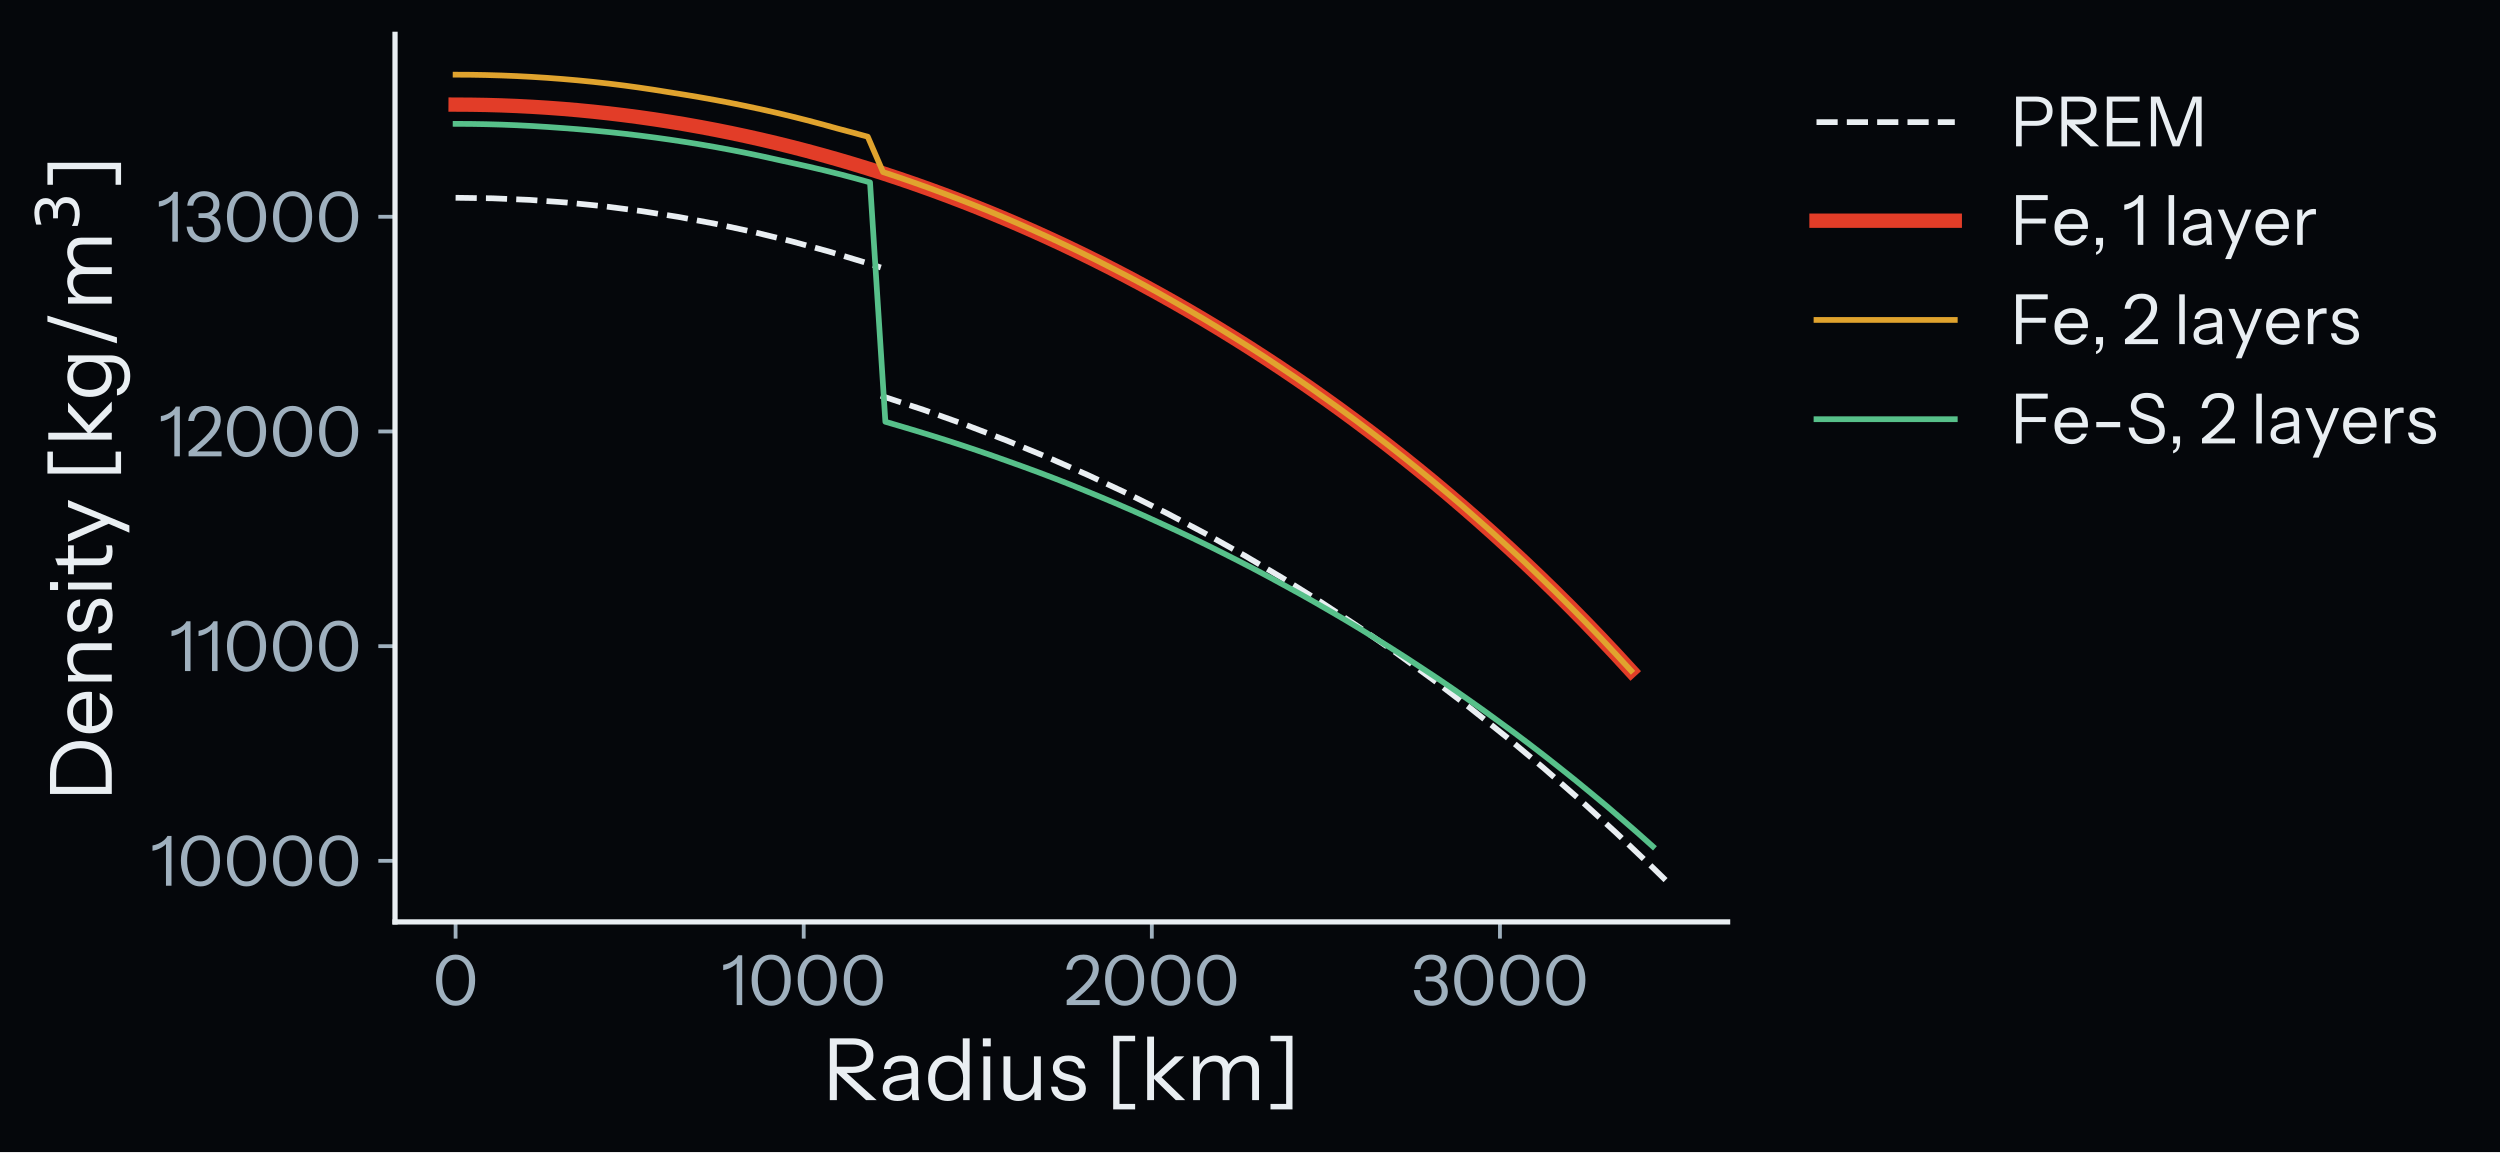
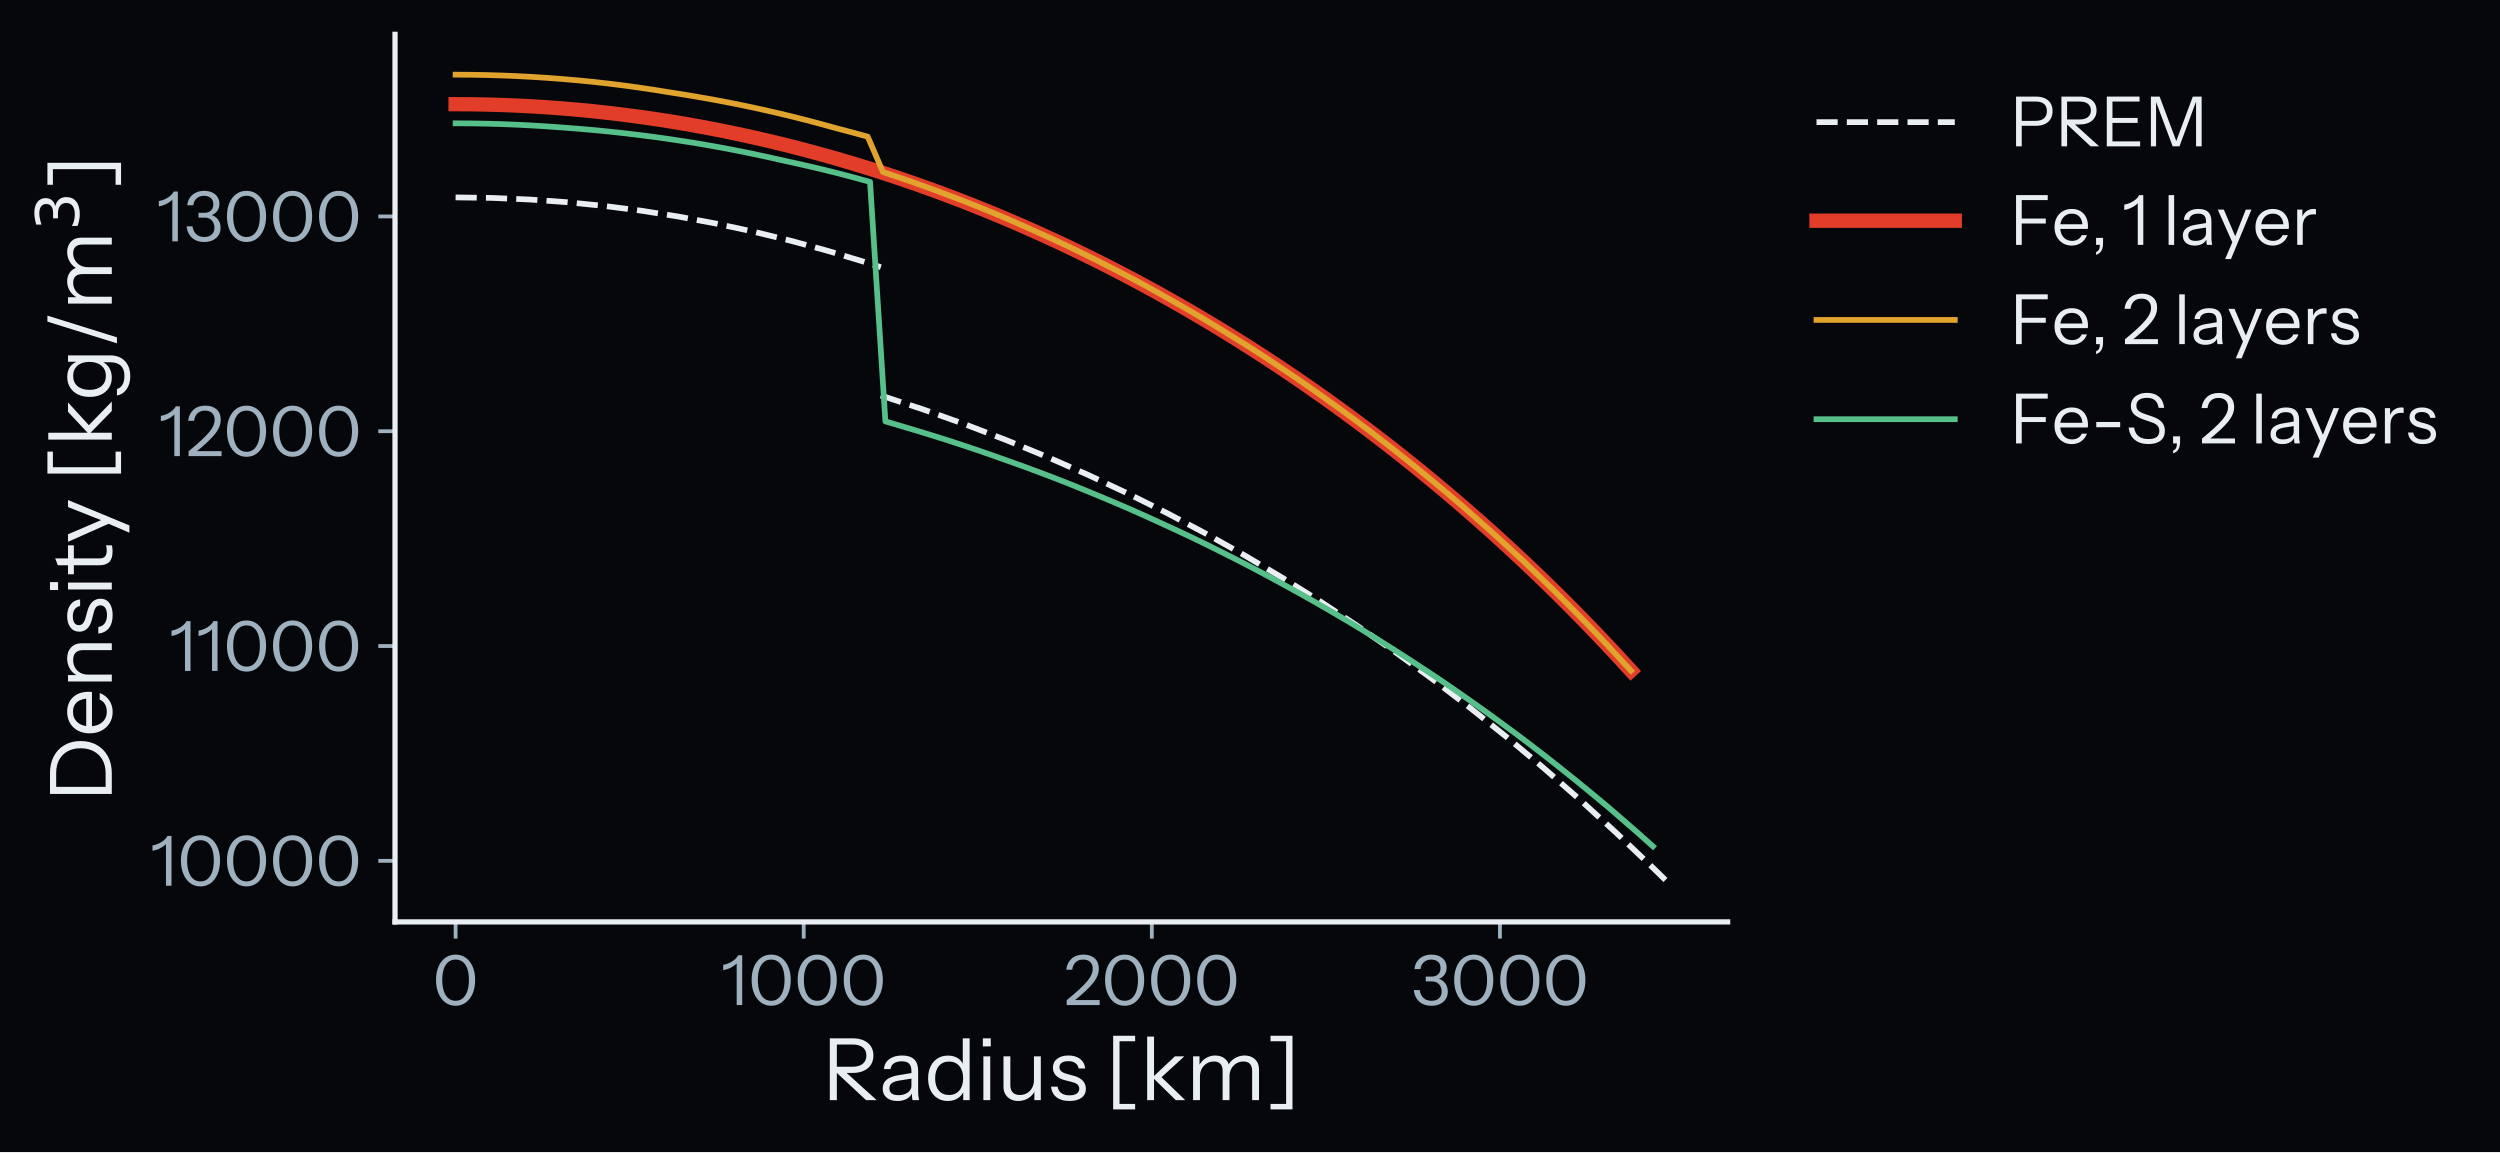
<svg xmlns="http://www.w3.org/2000/svg" xmlns:xlink="http://www.w3.org/1999/xlink" width="524.229pt" height="241.579pt" viewBox="0 0 524.229 241.579" version="1.1">
  <defs>
    <style type="text/css">*{stroke-linejoin: round; stroke-linecap: butt}</style>
  </defs>
  <g id="figure_1">
    <g id="patch_1">
      <path d="M 0 241.579  L 524.229 241.579  L 524.229 0  L 0 0  z " style="fill: #05070b" />
    </g>
    <g id="axes_1">
      <g id="patch_2">
        <path d="M 82.833 193.316  L 362.265 193.316  L 362.265 7.2  L 82.833 7.2  z " style="fill: #05070b" />
      </g>
      <g id="matplotlib.axis_1">
        <g id="xtick_1">
          <g id="line2d_1">
            <defs>
              <path id="m2e974000b8" d="M 0 0  L 0 3.5  " style="stroke: #9fb0be; stroke-width: 0.8" />
            </defs>
            <g>
              <use xlink:href="#m2e974000b8" x="95.534" y="193.316" style="fill: #9fb0be; stroke: #9fb0be; stroke-width: 0.8" />
            </g>
          </g>
          <g id="text_1">
            <g style="fill: #9fb0be" transform="translate(90.70638 210.7564) scale(0.145 -0.145)">
              <defs>
                <path id="InstrumentSans-Regular-30" d="M 2131 -64  Q 1587 -64 1180 240  Q 774 544 547 1085  Q 320 1626 320 2323  Q 320 3021 544 3549  Q 768 4077 1177 4374  Q 1587 4672 2131 4672  Q 2675 4672 3081 4374  Q 3488 4077 3715 3549  Q 3942 3021 3942 2323  Q 3942 1619 3715 1081  Q 3488 544 3081 240  Q 2675 -64 2131 -64  z M 2131 397  Q 2522 397 2797 630  Q 3072 864 3219 1296  Q 3366 1728 3366 2330  Q 3366 2925 3222 3347  Q 3078 3770 2803 3990  Q 2528 4211 2131 4211  Q 1734 4211 1459 3987  Q 1184 3763 1040 3344  Q 896 2925 896 2330  Q 896 1728 1043 1293  Q 1190 858 1465 627  Q 1741 397 2131 397  z " transform="scale(0.015625)" />
              </defs>
              <use xlink:href="#InstrumentSans-Regular-30" />
            </g>
          </g>
        </g>
        <g id="xtick_2">
          <g id="line2d_2">
            <g>
              <use xlink:href="#m2e974000b8" x="168.531" y="193.316" style="fill: #9fb0be; stroke: #9fb0be; stroke-width: 0.8" />
            </g>
          </g>
          <g id="text_2">
            <g style="fill: #9fb0be" transform="translate(151.2129 210.7564) scale(0.145 -0.145)">
              <defs>
                <path id="InstrumentSans-Regular-31" d="M 1440 0  L 1440 4083  L 1574 4051  Q 1498 3878 1280 3705  Q 1062 3533 777 3405  Q 493 3277 192 3232  L 192 3725  Q 493 3776 768 3904  Q 1043 4032 1257 4214  Q 1472 4397 1574 4608  L 1952 4608  L 1952 0  L 1440 0  z " transform="scale(0.015625)" />
              </defs>
              <use xlink:href="#InstrumentSans-Regular-31" />
              <use xlink:href="#InstrumentSans-Regular-30" transform="translate(39.09999 0)" />
              <use xlink:href="#InstrumentSans-Regular-30" transform="translate(105.7 0)" />
              <use xlink:href="#InstrumentSans-Regular-30" transform="translate(172.3 0)" />
            </g>
          </g>
        </g>
        <g id="xtick_3">
          <g id="line2d_3">
            <g>
              <use xlink:href="#m2e974000b8" x="241.528" y="193.316" style="fill: #9fb0be; stroke: #9fb0be; stroke-width: 0.8" />
            </g>
          </g>
          <g id="text_3">
            <g style="fill: #9fb0be" transform="translate(223.0928 210.7564) scale(0.145 -0.145)">
              <defs>
                <path id="InstrumentSans-Regular-32" d="M 256 0  L 256 448  Q 947 1018 1411 1446  Q 1875 1875 2153 2208  Q 2432 2541 2550 2819  Q 2669 3098 2669 3366  Q 2669 3763 2432 3987  Q 2195 4211 1779 4211  Q 1350 4211 1088 3968  Q 826 3725 768 3270  L 218 3270  Q 282 3898 701 4285  Q 1120 4672 1818 4672  Q 2464 4672 2848 4326  Q 3232 3981 3232 3379  Q 3232 3053 3107 2726  Q 2982 2400 2697 2041  Q 2413 1683 1949 1251  Q 1485 819 800 275  L 678 461  L 3309 461  L 3309 0  L 256 0  z " transform="scale(0.015625)" />
              </defs>
              <use xlink:href="#InstrumentSans-Regular-32" />
              <use xlink:href="#InstrumentSans-Regular-30" transform="translate(54.49999 0)" />
              <use xlink:href="#InstrumentSans-Regular-30" transform="translate(121.1 0)" />
              <use xlink:href="#InstrumentSans-Regular-30" transform="translate(187.7 0)" />
            </g>
          </g>
        </g>
        <g id="xtick_4">
          <g id="line2d_4">
            <g>
              <use xlink:href="#m2e974000b8" x="314.525" y="193.316" style="fill: #9fb0be; stroke: #9fb0be; stroke-width: 0.8" />
            </g>
          </g>
          <g id="text_4">
            <g style="fill: #9fb0be" transform="translate(295.879 210.7564) scale(0.145 -0.145)">
              <defs>
                <path id="InstrumentSans-Regular-33" d="M 1894 -64  Q 1434 -64 1085 105  Q 736 275 521 601  Q 307 928 256 1389  L 806 1389  Q 877 909 1158 653  Q 1440 397 1901 397  Q 2336 397 2585 627  Q 2835 858 2835 1254  Q 2835 1670 2592 1929  Q 2349 2189 1939 2189  L 1363 2189  L 1363 2637  L 1920 2637  Q 2291 2637 2512 2851  Q 2733 3066 2733 3424  Q 2733 3802 2499 4006  Q 2266 4211 1869 4211  Q 1478 4211 1203 3984  Q 928 3757 877 3334  L 320 3334  Q 358 3744 563 4041  Q 768 4339 1110 4505  Q 1453 4672 1882 4672  Q 2298 4672 2618 4525  Q 2938 4378 3117 4106  Q 3296 3834 3296 3469  Q 3296 3142 3149 2892  Q 3002 2643 2749 2502  Q 2496 2362 2170 2362  L 2131 2496  Q 2522 2496 2806 2333  Q 3091 2170 3248 1888  Q 3405 1606 3405 1235  Q 3405 851 3213 556  Q 3021 262 2681 99  Q 2342 -64 1894 -64  z " transform="scale(0.015625)" />
              </defs>
              <use xlink:href="#InstrumentSans-Regular-33" />
              <use xlink:href="#InstrumentSans-Regular-30" transform="translate(57.39999 0)" />
              <use xlink:href="#InstrumentSans-Regular-30" transform="translate(124 0)" />
              <use xlink:href="#InstrumentSans-Regular-30" transform="translate(190.6 0)" />
            </g>
          </g>
        </g>
        <g id="text_5">
          <g style="fill: #e9eef2" transform="translate(172.457 230.6889) scale(0.18 -0.18)">
            <defs>
              <path id="InstrumentSans-Regular-52" d="M 550 0  L 550 4608  L 2253 4608  Q 2746 4608 3091 4448  Q 3437 4288 3619 4003  Q 3802 3718 3802 3328  Q 3802 2938 3619 2646  Q 3437 2355 3091 2192  Q 2746 2029 2253 2029  L 934 2029  L 934 2490  L 2234 2490  Q 2746 2490 3011 2714  Q 3277 2938 3277 3328  Q 3277 3712 3014 3929  Q 2752 4147 2234 4147  L 1075 4147  L 1075 0  L 550 0  z M 3251 0  L 800 2285  L 1517 2285  L 4045 0  L 3251 0  z " transform="scale(0.015625)" />
              <path id="InstrumentSans-Regular-61" d="M 2515 0  Q 2490 109 2480 249  Q 2470 390 2470 608  L 2438 608  L 2438 2170  Q 2438 2541 2268 2717  Q 2099 2893 1722 2893  Q 1350 2893 1129 2742  Q 909 2592 883 2317  L 390 2317  Q 422 2790 787 3059  Q 1152 3328 1741 3328  Q 2349 3328 2643 3040  Q 2938 2752 2938 2176  L 2938 608  Q 2938 467 2957 316  Q 2976 166 3008 0  L 2515 0  z M 1395 -64  Q 890 -64 592 182  Q 294 429 294 858  Q 294 1286 588 1523  Q 883 1760 1446 1856  L 2586 2048  L 2586 1626  L 1523 1459  Q 1165 1402 979 1267  Q 794 1133 794 877  Q 794 627 963 499  Q 1133 371 1466 371  Q 1894 371 2166 566  Q 2438 762 2438 1075  L 2522 621  Q 2419 294 2121 115  Q 1824 -64 1395 -64  z " transform="scale(0.015625)" />
              <path id="InstrumentSans-Regular-64" d="M 2886 0  L 2886 762  L 2950 742  Q 2829 371 2505 153  Q 2182 -64 1734 -64  Q 1293 -64 963 147  Q 634 358 451 736  Q 269 1114 269 1619  Q 269 2131 454 2515  Q 640 2899 973 3110  Q 1306 3322 1754 3322  Q 2214 3322 2528 3098  Q 2842 2874 2957 2464  L 2854 2451  L 2854 4608  L 3366 4608  L 3366 0  L 2886 0  z M 1830 384  Q 2323 384 2601 720  Q 2880 1056 2880 1638  Q 2880 2208 2598 2541  Q 2317 2874 1830 2874  Q 1344 2874 1069 2541  Q 794 2208 794 1619  Q 794 1043 1069 713  Q 1344 384 1830 384  z " transform="scale(0.015625)" />
              <path id="InstrumentSans-Regular-69" d="M 512 0  L 512 3264  L 1024 3264  L 1024 0  L 512 0  z M 472 4006  L 472 4608  L 1061 4608  L 1061 4006  L 472 4006  z " transform="scale(0.015625)" />
              <path id="InstrumentSans-Regular-75" d="M 1574 -64  Q 1254 -64 1004 67  Q 755 198 614 438  Q 474 678 474 992  L 474 3264  L 986 3264  L 986 1126  Q 986 755 1168 569  Q 1350 384 1690 384  Q 1997 384 2233 525  Q 2470 666 2608 918  Q 2746 1171 2746 1498  L 2829 723  Q 2669 358 2329 147  Q 1990 -64 1574 -64  z M 2778 0  L 2778 768  L 2746 768  L 2746 3264  L 3258 3264  L 3258 0  L 2778 0  z " transform="scale(0.015625)" />
              <path id="InstrumentSans-Regular-73" d="M 1619 -64  Q 1018 -64 659 214  Q 301 493 250 1005  L 742 1005  Q 787 691 1017 524  Q 1248 358 1632 358  Q 1971 358 2163 486  Q 2355 614 2355 851  Q 2355 1018 2246 1142  Q 2138 1267 1811 1350  L 1286 1485  Q 838 1600 614 1840  Q 390 2080 390 2413  Q 390 2835 704 3081  Q 1018 3328 1555 3328  Q 2086 3328 2419 3072  Q 2752 2816 2797 2362  L 2304 2362  Q 2259 2624 2060 2765  Q 1862 2906 1536 2906  Q 1222 2906 1049 2787  Q 877 2669 877 2451  Q 877 2285 1001 2163  Q 1126 2042 1421 1958  L 1933 1818  Q 2387 1696 2617 1446  Q 2848 1197 2848 845  Q 2848 416 2521 176  Q 2195 -64 1619 -64  z " transform="scale(0.015625)" />
              <path id="InstrumentSans-Regular-20" transform="scale(0.015625)" />
              <path id="InstrumentSans-Regular-5b" d="M 576 -691  L 576 4800  L 2214 4800  L 2214 4390  L 1050 4390  L 1050 -282  L 2214 -282  L 2214 -691  L 576 -691  z " transform="scale(0.015625)" />
              <path id="InstrumentSans-Regular-6b" d="M 512 0  L 512 4736  L 1024 4736  L 1024 0  L 512 0  z M 2643 0  L 909 1696  L 2579 3264  L 3283 3264  L 1408 1549  L 1440 1850  L 3347 0  L 2643 0  z " transform="scale(0.015625)" />
              <path id="InstrumentSans-Regular-6d" d="M 512 0  L 512 3264  L 992 3264  L 992 2496  L 1024 2496  L 1024 0  L 512 0  z M 2714 0  L 2714 2163  Q 2714 2534 2547 2707  Q 2381 2880 2067 2880  Q 1773 2880 1536 2739  Q 1299 2598 1161 2348  Q 1024 2099 1024 1766  L 941 2541  Q 1107 2906 1440 3117  Q 1773 3328 2163 3328  Q 2637 3328 2931 3049  Q 3226 2771 3226 2298  L 3226 0  L 2714 0  z M 4915 0  L 4915 2163  Q 4915 2534 4748 2707  Q 4582 2880 4269 2880  Q 3974 2880 3737 2739  Q 3501 2598 3363 2348  Q 3226 2099 3226 1766  L 3098 2541  Q 3264 2906 3609 3117  Q 3955 3328 4352 3328  Q 4826 3328 5126 3049  Q 5427 2771 5427 2298  L 5427 0  L 4915 0  z " transform="scale(0.015625)" />
              <path id="InstrumentSans-Regular-5d" d="M 2022 4800  L 2022 -691  L 384 -691  L 384 -282  L 1549 -282  L 1549 4390  L 384 4390  L 384 4800  L 2022 4800  z " transform="scale(0.015625)" />
            </defs>
            <use xlink:href="#InstrumentSans-Regular-52" />
            <use xlink:href="#InstrumentSans-Regular-61" transform="translate(65.59999 0)" />
            <use xlink:href="#InstrumentSans-Regular-64" transform="translate(118.9 0)" />
            <use xlink:href="#InstrumentSans-Regular-69" transform="translate(179.5 0)" />
            <use xlink:href="#InstrumentSans-Regular-75" transform="translate(203.5 0)" />
            <use xlink:href="#InstrumentSans-Regular-73" transform="translate(262.3999 0)" />
            <use xlink:href="#InstrumentSans-Regular-20" transform="translate(309.6999 0)" />
            <use xlink:href="#InstrumentSans-Regular-5b" transform="translate(329.6999 0)" />
            <use xlink:href="#InstrumentSans-Regular-6b" transform="translate(370.2999 0)" />
            <use xlink:href="#InstrumentSans-Regular-6d" transform="translate(423.7999 0)" />
            <use xlink:href="#InstrumentSans-Regular-5d" transform="translate(515.9999 0)" />
          </g>
        </g>
      </g>
      <g id="matplotlib.axis_2">
        <g id="ytick_1">
          <g id="line2d_5">
            <defs>
              <path id="m2f46859ac6" d="M 0 0  L -3.5 0  " style="stroke: #9fb0be; stroke-width: 0.8" />
            </defs>
            <g>
-               <use xlink:href="#m2f46859ac6" x="82.833" y="180.51" style="fill: #9fb0be; stroke: #9fb0be; stroke-width: 0.8" />
+               <use xlink:href="#m2f46859ac6" x="82.833" y="180.507" style="fill: #9fb0be; stroke: #9fb0be; stroke-width: 0.8" />
            </g>
          </g>
          <g id="text_6">
-             <g style="fill: #9fb0be" transform="translate(31.54 185.7295) scale(0.145 -0.145)">
+             <g style="fill: #9fb0be" transform="translate(31.54 185.7272) scale(0.145 -0.145)">
              <use xlink:href="#InstrumentSans-Regular-31" />
              <use xlink:href="#InstrumentSans-Regular-30" transform="translate(39.09999 0)" />
              <use xlink:href="#InstrumentSans-Regular-30" transform="translate(105.7 0)" />
              <use xlink:href="#InstrumentSans-Regular-30" transform="translate(172.3 0)" />
              <use xlink:href="#InstrumentSans-Regular-30" transform="translate(238.9 0)" />
            </g>
          </g>
        </g>
        <g id="ytick_2">
          <g id="line2d_6">
            <g>
-               <use xlink:href="#m2f46859ac6" x="82.833" y="135.492" style="fill: #9fb0be; stroke: #9fb0be; stroke-width: 0.8" />
+               <use xlink:href="#m2f46859ac6" x="82.833" y="135.465" style="fill: #9fb0be; stroke: #9fb0be; stroke-width: 0.8" />
            </g>
          </g>
          <g id="text_7">
-             <g style="fill: #9fb0be" transform="translate(35.5275 140.7116) scale(0.145 -0.145)">
+             <g style="fill: #9fb0be" transform="translate(35.5275 140.6848) scale(0.145 -0.145)">
              <use xlink:href="#InstrumentSans-Regular-31" />
              <use xlink:href="#InstrumentSans-Regular-31" transform="translate(39.09999 0)" />
              <use xlink:href="#InstrumentSans-Regular-30" transform="translate(78.19998 0)" />
              <use xlink:href="#InstrumentSans-Regular-30" transform="translate(144.8 0)" />
              <use xlink:href="#InstrumentSans-Regular-30" transform="translate(211.4 0)" />
            </g>
          </g>
        </g>
        <g id="ytick_3">
          <g id="line2d_7">
            <g>
-               <use xlink:href="#m2f46859ac6" x="82.833" y="90.474" style="fill: #9fb0be; stroke: #9fb0be; stroke-width: 0.8" />
+               <use xlink:href="#m2f46859ac6" x="82.833" y="90.422" style="fill: #9fb0be; stroke: #9fb0be; stroke-width: 0.8" />
            </g>
          </g>
          <g id="text_8">
-             <g style="fill: #9fb0be" transform="translate(33.29359 95.69359) scale(0.145 -0.145)">
+             <g style="fill: #9fb0be" transform="translate(33.29359 95.64242) scale(0.145 -0.145)">
              <use xlink:href="#InstrumentSans-Regular-31" />
              <use xlink:href="#InstrumentSans-Regular-32" transform="translate(39.09999 0)" />
              <use xlink:href="#InstrumentSans-Regular-30" transform="translate(93.59998 0)" />
              <use xlink:href="#InstrumentSans-Regular-30" transform="translate(160.2 0)" />
              <use xlink:href="#InstrumentSans-Regular-30" transform="translate(226.8 0)" />
            </g>
          </g>
        </g>
        <g id="ytick_4">
          <g id="line2d_8">
            <g>
-               <use xlink:href="#m2f46859ac6" x="82.833" y="45.456" style="fill: #9fb0be; stroke: #9fb0be; stroke-width: 0.8" />
+               <use xlink:href="#m2f46859ac6" x="82.833" y="45.38" style="fill: #9fb0be; stroke: #9fb0be; stroke-width: 0.8" />
            </g>
          </g>
          <g id="text_9">
-             <g style="fill: #9fb0be" transform="translate(32.87219 50.67563) scale(0.145 -0.145)">
+             <g style="fill: #9fb0be" transform="translate(32.87219 50.60005) scale(0.145 -0.145)">
              <use xlink:href="#InstrumentSans-Regular-31" />
              <use xlink:href="#InstrumentSans-Regular-33" transform="translate(39.09999 0)" />
              <use xlink:href="#InstrumentSans-Regular-30" transform="translate(96.49998 0)" />
              <use xlink:href="#InstrumentSans-Regular-30" transform="translate(163.1 0)" />
              <use xlink:href="#InstrumentSans-Regular-30" transform="translate(229.7 0)" />
            </g>
          </g>
        </g>
        <g id="text_10">
          <g style="fill: #e9eef2" transform="translate(23.58 168.0282) rotate(-90) scale(0.18 -0.18)">
            <defs>
              <path id="InstrumentSans-Regular-44" d="M 864 0  L 864 461  L 2099 461  Q 2675 461 3091 694  Q 3507 928 3731 1350  Q 3955 1773 3955 2330  Q 3955 2880 3731 3289  Q 3507 3699 3094 3923  Q 2682 4147 2099 4147  L 864 4147  L 864 4608  L 2099 4608  Q 2822 4608 3360 4323  Q 3898 4038 4195 3523  Q 4493 3008 4493 2317  Q 4493 1626 4192 1104  Q 3891 582 3356 291  Q 2822 0 2106 0  L 864 0  z M 550 0  L 550 4608  L 1075 4608  L 1075 0  L 550 0  z " transform="scale(0.015625)" />
              <path id="InstrumentSans-Regular-65" d="M 1850 -64  Q 1382 -64 1024 157  Q 666 378 461 762  Q 256 1146 256 1645  Q 256 2144 457 2525  Q 659 2906 1024 3117  Q 1389 3328 1862 3328  Q 2317 3328 2653 3129  Q 2989 2931 3171 2572  Q 3354 2214 3354 1728  Q 3354 1664 3350 1606  Q 3347 1549 3334 1478  L 640 1478  L 640 1907  L 3021 1907  L 2854 1670  Q 2854 2259 2595 2576  Q 2336 2893 1862 2893  Q 1376 2893 1078 2557  Q 781 2221 781 1651  Q 781 1069 1078 720  Q 1376 371 1875 371  Q 2189 371 2425 508  Q 2662 646 2771 902  L 3258 902  Q 3098 454 2723 195  Q 2349 -64 1850 -64  z " transform="scale(0.015625)" />
              <path id="InstrumentSans-Regular-6e" d="M 512 0  L 512 3264  L 992 3264  L 992 2496  L 1024 2496  L 1024 0  L 512 0  z M 2848 0  L 2848 2138  Q 2848 2509 2662 2694  Q 2477 2880 2112 2880  Q 1792 2880 1545 2739  Q 1299 2598 1161 2348  Q 1024 2099 1024 1766  L 941 2541  Q 1107 2906 1449 3117  Q 1792 3328 2227 3328  Q 2739 3328 3049 3037  Q 3360 2746 3360 2272  L 3360 0  L 2848 0  z " transform="scale(0.015625)" />
              <path id="InstrumentSans-Regular-74" d="M 1818 -58  Q 1274 -58 1027 188  Q 781 435 781 902  L 781 4026  L 1293 4218  L 1293 909  Q 1293 634 1433 506  Q 1574 378 1894 378  Q 2022 378 2115 394  Q 2208 410 2266 435  L 2266 0  Q 2202 -26 2083 -42  Q 1965 -58 1818 -58  z M 109 2829  L 109 3264  L 2266 3264  L 2266 2829  L 109 2829  z " transform="scale(0.015625)" />
              <path id="InstrumentSans-Regular-79" d="M 794 -1312  L 1523 384  L 1638 563  L 2707 3264  L 3232 3264  L 1338 -1312  L 794 -1312  z M 1581 -32  L 115 3264  L 678 3264  L 1939 314  L 1581 -32  z " transform="scale(0.015625)" />
              <path id="InstrumentSans-Regular-67" d="M 1811 -1376  Q 1229 -1376 841 -1104  Q 454 -832 371 -384  L 858 -384  Q 928 -640 1174 -790  Q 1421 -941 1843 -941  Q 2342 -941 2598 -669  Q 2854 -397 2854 128  L 2854 826  L 2918 813  Q 2810 442 2483 221  Q 2157 0 1709 0  Q 1280 0 953 208  Q 627 416 448 787  Q 269 1158 269 1651  Q 269 2150 454 2528  Q 640 2906 976 3114  Q 1312 3322 1760 3322  Q 2221 3322 2531 3098  Q 2842 2874 2944 2458  L 2886 2451  L 2886 3264  L 3366 3264  L 3366 128  Q 3366 -570 2950 -973  Q 2534 -1376 1811 -1376  z M 1837 442  Q 2317 442 2598 774  Q 2880 1107 2880 1677  Q 2880 2234 2598 2557  Q 2317 2880 1837 2880  Q 1350 2880 1072 2553  Q 794 2227 794 1658  Q 794 1101 1075 771  Q 1357 442 1837 442  z " transform="scale(0.015625)" />
              <path id="InstrumentSans-Regular-2f" d="M 384 -384  L 2003 4800  L 2451 4800  L 832 -384  L 384 -384  z " transform="scale(0.015625)" />
              <path id="DejaVuSans-33" d="M 2597 2516  Q 3050 2419 3304 2112  Q 3559 1806 3559 1356  Q 3559 666 3084 287  Q 2609 -91 1734 -91  Q 1441 -91 1130 -33  Q 819 25 488 141  L 488 750  Q 750 597 1062 519  Q 1375 441 1716 441  Q 2309 441 2620 675  Q 2931 909 2931 1356  Q 2931 1769 2642 2001  Q 2353 2234 1838 2234  L 1294 2234  L 1294 2753  L 1863 2753  Q 2328 2753 2575 2939  Q 2822 3125 2822 3475  Q 2822 3834 2567 4026  Q 2313 4219 1838 4219  Q 1578 4219 1281 4162  Q 984 4106 628 3988  L 628 4550  Q 988 4650 1302 4700  Q 1616 4750 1894 4750  Q 2613 4750 3031 4423  Q 3450 4097 3450 3541  Q 3450 3153 3228 2886  Q 3006 2619 2597 2516  z " transform="scale(0.015625)" />
            </defs>
            <use xlink:href="#InstrumentSans-Regular-44" transform="translate(0 0.765625)" />
            <use xlink:href="#InstrumentSans-Regular-65" transform="translate(75.19998 0.765625)" />
            <use xlink:href="#InstrumentSans-Regular-6e" transform="translate(131.6 0.765625)" />
            <use xlink:href="#InstrumentSans-Regular-73" transform="translate(191.5 0.765625)" />
            <use xlink:href="#InstrumentSans-Regular-69" transform="translate(238.8 0.765625)" />
            <use xlink:href="#InstrumentSans-Regular-74" transform="translate(262.7999 0.765625)" />
            <use xlink:href="#InstrumentSans-Regular-79" transform="translate(300.4999 0.765625)" />
            <use xlink:href="#InstrumentSans-Regular-20" transform="translate(352.7999 0.765625)" />
            <use xlink:href="#InstrumentSans-Regular-5b" transform="translate(372.7999 0.765625)" />
            <use xlink:href="#InstrumentSans-Regular-6b" transform="translate(413.3999 0.765625)" />
            <use xlink:href="#InstrumentSans-Regular-67" transform="translate(466.8999 0.765625)" />
            <use xlink:href="#InstrumentSans-Regular-2f" transform="translate(527.4999 0.765625)" />
            <use xlink:href="#InstrumentSans-Regular-6d" transform="translate(571.7999 0.765625)" />
            <use xlink:href="#DejaVuSans-33" transform="translate(664.9569 39.04688) scale(0.7)" />
            <use xlink:href="#InstrumentSans-Regular-5d" transform="translate(712.2274 0.765625)" />
          </g>
        </g>
      </g>
      <g id="line2d_9">
-         <path d="M 95.534 41.472  L 103.305 41.583  L 111.078 41.916  L 118.856 42.472  L 126.642 43.252  L 134.44 44.256  L 142.251 45.486  L 150.079 46.945  L 157.928 48.633  L 165.799 50.554  L 173.697 52.71  L 181.624 55.105  L 184.7 56.097  L 184.7 56.097  " clip-path="url(#p41ad4bad2e)" style="fill: none; stroke-dasharray: 4.44,1.92; stroke-dashoffset: 0; stroke: #e9eef2; stroke-width: 1.2" />
+         <path d="M 95.534 41.394  L 103.303 41.505  L 111.074 41.838  L 118.849 42.394  L 126.633 43.174  L 134.428 44.178  L 142.237 45.408  L 150.064 46.867  L 157.91 48.555  L 165.781 50.476  L 173.677 52.633  L 181.602 55.028  L 184.7 56.027  L 184.7 56.027  " clip-path="url(#p41ad4bad2e)" style="fill: none; stroke-dasharray: 4.44,1.92; stroke-dashoffset: 0; stroke: #e9eef2; stroke-width: 1.2" />
      </g>
      <g id="line2d_10">
-         <path d="M 184.7 82.986  L 193.689 85.948  L 202.514 89.089  L 211.19 92.413  L 219.734 95.925  L 228.158 99.627  L 236.475 103.525  L 244.698 107.624  L 252.838 111.931  L 260.9 116.447  L 268.896 121.181  L 276.834 126.14  L 284.719 131.328  L 292.558 136.752  L 300.356 142.419  L 308.121 148.337  L 315.857 154.514  L 323.569 160.955  L 331.26 167.67  L 338.938 174.67  L 346.604 181.96  L 349.564 184.857  L 349.564 184.857  " clip-path="url(#p41ad4bad2e)" style="fill: none; stroke-dasharray: 4.44,1.92; stroke-dashoffset: 0; stroke: #e9eef2; stroke-width: 1.2" />
+         <path d="M 184.7 82.93  L 193.685 85.893  L 202.505 89.034  L 211.181 92.36  L 219.721 95.871  L 228.146 99.576  L 236.463 103.475  L 244.686 107.576  L 252.822 111.882  L 260.884 116.4  L 268.879 121.137  L 276.813 126.095  L 284.698 131.285  L 292.533 136.709  L 300.331 142.378  L 308.092 148.295  L 315.824 154.47  L 323.536 160.914  L 331.227 167.631  L 338.901 174.63  L 346.567 181.923  L 349.564 184.857  L 349.564 184.857  " clip-path="url(#p41ad4bad2e)" style="fill: none; stroke-dasharray: 4.44,1.92; stroke-dashoffset: 0; stroke: #e9eef2; stroke-width: 1.2" />
      </g>
      <g id="line2d_11">
-         <path d="M 95.534 21.936  L 98.735 21.954  L 101.936 22.008  L 105.136 22.099  L 108.337 22.227  L 111.538 22.39  L 114.738 22.591  L 117.939 22.828  L 121.14 23.101  L 124.34 23.412  L 127.541 23.759  L 130.742 24.143  L 133.942 24.562  L 137.143 25.019  L 140.344 25.512  L 143.544 26.043  L 146.745 26.611  L 149.946 27.216  L 153.146 27.858  L 156.347 28.538  L 159.548 29.253  L 162.748 30.007  L 165.949 30.799  L 169.15 31.627  L 172.35 32.496  L 175.551 33.399  L 178.752 34.342  L 181.952 35.323  L 185.153 36.343  L 188.354 37.401  L 191.554 38.497  L 194.755 39.631  L 197.956 40.807  L 201.156 42.02  L 204.357 43.274  L 207.558 44.566  L 210.758 45.899  L 213.959 47.272  L 217.16 48.685  L 220.36 50.139  L 223.561 51.634  L 226.762 53.171  L 229.962 54.749  L 233.163 56.367  L 236.363 58.03  L 239.564 59.734  L 242.765 61.482  L 245.965 63.274  L 249.166 65.108  L 252.367 66.988  L 255.567 68.911  L 258.768 70.881  L 261.969 72.895  L 265.169 74.958  L 268.37 77.066  L 271.571 79.223  L 274.771 81.427  L 277.972 83.681  L 281.173 85.984  L 284.373 88.339  L 287.574 90.743  L 290.775 93.2  L 293.975 95.711  L 297.176 98.277  L 300.377 100.895  L 303.577 103.574  L 306.778 106.307  L 309.979 109.1  L 313.179 111.953  L 316.38 114.87  L 319.581 117.849  L 322.781 120.893  L 325.982 124.003  L 329.183 127.183  L 332.383 130.435  L 335.584 133.762  L 338.785 137.163  L 341.985 140.645  " clip-path="url(#p41ad4bad2e)" style="fill: none; stroke: #e23d28; stroke-width: 3; stroke-linecap: square" />
+         <path d="M 95.534 21.847  L 98.735 21.865  L 101.936 21.92  L 105.136 22.011  L 108.337 22.138  L 111.538 22.302  L 114.738 22.503  L 117.939 22.74  L 121.14 23.014  L 124.34 23.324  L 127.541 23.672  L 130.742 24.056  L 133.942 24.475  L 137.143 24.932  L 140.344 25.426  L 143.544 25.957  L 146.745 26.525  L 149.946 27.13  L 153.146 27.773  L 156.347 28.453  L 159.548 29.169  L 162.748 29.923  L 165.949 30.715  L 169.15 31.544  L 172.35 32.413  L 175.551 33.317  L 178.752 34.26  L 181.952 35.241  L 185.153 36.262  L 188.354 37.321  L 191.554 38.417  L 194.755 39.553  L 197.956 40.729  L 201.156 41.943  L 204.357 43.197  L 207.558 44.49  L 210.758 45.824  L 213.959 47.198  L 217.16 48.611  L 220.36 50.066  L 223.561 51.562  L 226.762 53.1  L 229.962 54.678  L 233.163 56.297  L 236.363 57.961  L 239.564 59.666  L 242.765 61.415  L 245.965 63.208  L 249.166 65.043  L 252.367 66.924  L 255.567 68.848  L 258.768 70.82  L 261.969 72.835  L 265.169 74.898  L 268.37 77.007  L 271.571 79.166  L 274.771 81.371  L 277.972 83.626  L 281.173 85.93  L 284.373 88.287  L 287.574 90.692  L 290.775 93.15  L 293.975 95.663  L 297.176 98.23  L 300.377 100.849  L 303.577 103.529  L 306.778 106.265  L 309.979 109.058  L 313.179 111.914  L 316.38 114.832  L 319.581 117.812  L 322.781 120.858  L 325.982 123.97  L 329.183 127.152  L 332.383 130.406  L 335.584 133.734  L 338.785 137.137  L 341.985 140.621  " clip-path="url(#p41ad4bad2e)" style="fill: none; stroke: #e23d28; stroke-width: 3; stroke-linecap: square" />
      </g>
      <g id="line2d_12">
-         <path d="M 95.534 15.66  L 98.736 15.678  L 101.937 15.734  L 105.138 15.827  L 108.339 15.956  L 111.54 16.123  L 114.741 16.327  L 117.942 16.569  L 121.143 16.848  L 124.345 17.165  L 127.546 17.52  L 130.747 17.917  L 133.948 18.355  L 137.149 18.832  L 140.35 19.348  L 143.551 19.861  L 146.753 20.396  L 149.954 20.969  L 153.155 21.579  L 156.356 22.227  L 159.557 22.913  L 162.758 23.638  L 165.959 24.404  L 169.161 25.209  L 172.362 26.056  L 175.563 26.944  L 178.764 27.792  L 181.965 28.668  L 185.166 36.083  L 188.367 37.154  L 191.568 38.26  L 194.77 39.408  L 197.971 40.598  L 201.172 41.813  L 204.373 43.06  L 207.574 44.359  L 210.775 45.705  L 213.976 47.095  L 217.178 48.531  L 220.379 49.982  L 223.58 51.476  L 226.781 53.016  L 229.982 54.605  L 233.183 56.24  L 236.384 57.886  L 239.585 59.585  L 242.787 61.349  L 245.988 63.165  L 249.189 64.996  L 252.39 66.875  L 255.591 68.809  L 258.792 70.791  L 261.993 72.789  L 265.195 74.846  L 268.396 76.982  L 271.597 79.136  L 274.798 81.344  L 277.999 83.617  L 281.2 85.908  L 284.401 88.257  L 287.602 90.679  L 290.804 93.131  L 294.005 95.657  L 297.206 98.225  L 300.407 100.84  L 303.608 103.524  L 306.809 106.25  L 310.01 109.074  L 313.212 111.914  L 316.413 114.847  L 319.614 117.803  L 322.815 120.871  L 326.016 123.978  L 329.217 127.17  L 332.418 130.415  L 335.619 133.736  L 338.821 137.165  L 342.022 140.64  " clip-path="url(#p41ad4bad2e)" style="fill: none; stroke: #e0a32e; stroke-width: 1.2; stroke-linecap: square" />
+         <path d="M 95.534 15.66  L 98.735 15.678  L 101.936 15.734  L 105.137 15.827  L 108.337 15.956  L 111.538 16.124  L 114.739 16.328  L 117.94 16.57  L 121.141 16.849  L 124.341 17.166  L 127.542 17.522  L 130.743 17.92  L 133.944 18.358  L 137.144 18.835  L 140.345 19.352  L 143.546 19.856  L 146.747 20.392  L 149.947 20.965  L 153.148 21.575  L 156.349 22.223  L 159.55 22.91  L 162.75 23.637  L 165.951 24.402  L 169.152 25.209  L 172.353 26.056  L 175.554 26.945  L 178.754 27.785  L 181.955 28.658  L 185.156 36.084  L 188.357 37.15  L 191.557 38.255  L 194.758 39.401  L 197.959 40.591  L 201.16 41.804  L 204.36 43.05  L 207.561 44.35  L 210.762 45.695  L 213.963 47.085  L 217.163 48.521  L 220.364 49.971  L 223.565 51.464  L 226.766 53.005  L 229.966 54.593  L 233.167 56.227  L 236.368 57.874  L 239.569 59.573  L 242.77 61.337  L 245.97 63.154  L 249.171 64.984  L 252.372 66.863  L 255.573 68.797  L 258.773 70.778  L 261.974 72.777  L 265.175 74.835  L 268.376 76.972  L 271.576 79.125  L 274.777 81.333  L 277.978 83.606  L 281.179 85.897  L 284.379 88.246  L 287.58 90.668  L 290.781 93.121  L 293.982 95.647  L 297.183 98.216  L 300.383 100.831  L 303.584 103.515  L 306.785 106.242  L 309.986 109.066  L 313.186 111.907  L 316.387 114.841  L 319.588 117.797  L 322.789 120.866  L 325.989 123.973  L 329.19 127.166  L 332.391 130.412  L 335.592 133.733  L 338.792 137.163  L 341.993 140.638  " clip-path="url(#p41ad4bad2e)" style="fill: none; stroke: #e0a32e; stroke-width: 1.2; stroke-linecap: square" />
      </g>
      <g id="line2d_13">
-         <path d="M 95.534 25.971  L 98.753 25.989  L 101.972 26.044  L 105.19 26.135  L 108.409 26.263  L 111.627 26.427  L 114.846 26.628  L 118.064 26.858  L 121.283 27.105  L 124.502 27.386  L 127.72 27.7  L 130.939 28.049  L 134.157 28.433  L 137.376 28.851  L 140.594 29.305  L 143.813 29.795  L 147.032 30.321  L 150.25 30.884  L 153.469 31.485  L 156.687 32.124  L 159.906 32.801  L 163.124 33.518  L 166.343 34.227  L 169.562 34.949  L 172.78 35.709  L 175.999 36.509  L 179.217 37.359  L 182.436 38.249  L 185.655 88.44  L 188.873 89.386  L 192.092 90.348  L 195.31 91.332  L 198.529 92.347  L 201.747 93.394  L 204.966 94.474  L 208.185 95.586  L 211.403 96.73  L 214.622 97.883  L 217.84 99.071  L 221.059 100.293  L 224.277 101.555  L 227.496 102.863  L 230.715 104.188  L 233.933 105.54  L 237.152 106.93  L 240.37 108.359  L 243.589 109.83  L 246.807 111.307  L 250.026 112.823  L 253.245 114.381  L 256.463 115.986  L 259.682 117.616  L 262.9 119.282  L 266.119 120.995  L 269.337 122.75  L 272.556 124.514  L 275.775 126.328  L 278.993 128.191  L 282.212 130.074  L 285.43 132.013  L 288.649 134.006  L 291.867 136.018  L 295.086 138.073  L 298.305 140.187  L 301.523 142.309  L 304.742 144.504  L 307.96 146.75  L 311.179 149.026  L 314.397 151.37  L 317.616 153.724  L 320.835 156.151  L 324.053 158.624  L 327.272 161.166  L 330.49 163.738  L 333.709 166.378  L 336.927 169.047  L 340.146 171.821  L 343.365 174.619  L 346.583 177.492  " clip-path="url(#p41ad4bad2e)" style="fill: none; stroke: #57c08a; stroke-width: 1.2; stroke-linecap: square" />
+         <path d="M 95.534 25.86  L 98.753 25.878  L 101.972 25.933  L 105.191 26.024  L 108.409 26.152  L 111.628 26.317  L 114.847 26.518  L 118.066 26.75  L 121.284 26.997  L 124.503 27.278  L 127.722 27.593  L 130.941 27.942  L 134.16 28.326  L 137.378 28.744  L 140.597 29.199  L 143.816 29.689  L 147.035 30.215  L 150.253 30.778  L 153.472 31.379  L 156.691 32.018  L 159.91 32.696  L 163.128 33.413  L 166.347 34.124  L 169.566 34.847  L 172.785 35.608  L 176.003 36.408  L 179.222 37.258  L 182.441 38.15  L 185.66 88.363  L 188.878 89.311  L 192.097 90.273  L 195.316 91.258  L 198.535 92.273  L 201.753 93.32  L 204.972 94.4  L 208.191 95.513  L 211.41 96.658  L 214.628 97.811  L 217.847 98.999  L 221.066 100.222  L 224.285 101.484  L 227.504 102.792  L 230.722 104.119  L 233.941 105.471  L 237.16 106.861  L 240.379 108.291  L 243.597 109.762  L 246.816 111.241  L 250.035 112.757  L 253.254 114.316  L 256.472 115.921  L 259.691 117.552  L 262.91 119.219  L 266.129 120.933  L 269.347 122.69  L 272.566 124.455  L 275.785 126.269  L 279.004 128.133  L 282.222 130.017  L 285.441 131.957  L 288.66 133.951  L 291.879 135.964  L 295.097 138.02  L 298.316 140.135  L 301.535 142.259  L 304.754 144.455  L 307.972 146.702  L 311.191 148.979  L 314.41 151.325  L 317.629 153.68  L 320.848 156.108  L 324.066 158.583  L 327.285 161.125  L 330.504 163.7  L 333.723 166.34  L 336.941 169.012  L 340.16 171.787  L 343.379 174.586  L 346.598 177.461  " clip-path="url(#p41ad4bad2e)" style="fill: none; stroke: #57c08a; stroke-width: 1.2; stroke-linecap: square" />
      </g>
      <g id="patch_3">
        <path d="M 82.833 193.316  L 82.833 7.2  " style="fill: none; stroke: #e9eef2; stroke-width: 1.1; stroke-linejoin: miter; stroke-linecap: square" />
      </g>
      <g id="patch_4">
        <path d="M 82.833 193.316  L 362.265 193.316  " style="fill: none; stroke: #e9eef2; stroke-width: 1.1; stroke-linejoin: miter; stroke-linecap: square" />
      </g>
      <g id="legend_1">
        <g id="line2d_14">
          <path d="M 380.904 25.615  L 395.404 25.615  L 409.904 25.615  " style="fill: none; stroke-dasharray: 4.44,1.92; stroke-dashoffset: 0; stroke: #e9eef2; stroke-width: 1.2" />
        </g>
        <g id="text_11">
          <g style="fill: #e9eef2" transform="translate(421.5036 30.69) scale(0.145 -0.145)">
            <defs>
              <path id="InstrumentSans-Regular-50" d="M 550 0  L 550 4608  L 2381 4608  Q 2874 4608 3219 4448  Q 3565 4288 3747 3987  Q 3930 3686 3930 3264  Q 3930 2842 3747 2538  Q 3565 2234 3219 2067  Q 2874 1901 2381 1901  L 934 1901  L 934 2362  L 2362 2362  Q 2874 2362 3139 2595  Q 3405 2829 3405 3264  Q 3405 3699 3142 3923  Q 2880 4147 2362 4147  L 1075 4147  L 1075 0  L 550 0  z " transform="scale(0.015625)" />
              <path id="InstrumentSans-Regular-45" d="M 550 0  L 550 4608  L 1075 4608  L 1075 0  L 550 0  z M 819 0  L 819 461  L 3635 461  L 3635 0  L 819 0  z M 819 2170  L 819 2630  L 3405 2630  L 3405 2170  L 819 2170  z M 819 4147  L 819 4608  L 3584 4608  L 3584 4147  L 819 4147  z " transform="scale(0.015625)" />
              <path id="InstrumentSans-Regular-4d" d="M 550 0  L 550 4608  L 1357 4608  L 3021 166  L 2778 166  L 4429 4608  L 5248 4608  L 5248 0  L 4730 0  L 4730 4333  L 4800 4333  L 3194 0  L 2566 0  L 960 4294  L 1030 4294  L 1030 0  L 550 0  z " transform="scale(0.015625)" />
            </defs>
            <use xlink:href="#InstrumentSans-Regular-50" />
            <use xlink:href="#InstrumentSans-Regular-52" transform="translate(65.59999 0)" />
            <use xlink:href="#InstrumentSans-Regular-45" transform="translate(131.2 0)" />
            <use xlink:href="#InstrumentSans-Regular-4d" transform="translate(195 0)" />
          </g>
        </g>
        <g id="line2d_15">
          <path d="M 380.904 46.278  L 395.404 46.278  L 409.904 46.278  " style="fill: none; stroke: #e23d28; stroke-width: 3; stroke-linecap: square" />
        </g>
        <g id="text_12">
          <g style="fill: #e9eef2" transform="translate(421.5036 51.3525) scale(0.145 -0.145)">
            <defs>
              <path id="InstrumentSans-Regular-46" d="M 550 0  L 550 4608  L 1075 4608  L 1075 0  L 550 0  z M 819 1978  L 819 2438  L 3302 2438  L 3302 1978  L 819 1978  z M 819 4147  L 819 4608  L 3482 4608  L 3482 4147  L 819 4147  z " transform="scale(0.015625)" />
              <path id="InstrumentSans-Regular-2c" d="M 493 -922  L 493 -659  Q 678 -589 761 -438  Q 845 -288 845 19  L 1043 0  L 493 0  L 493 653  L 1139 653  L 1139 134  Q 1139 -275 985 -544  Q 832 -813 493 -922  z " transform="scale(0.015625)" />
              <path id="InstrumentSans-Regular-6c" d="M 512 0  L 512 4608  L 1024 4608  L 1024 0  L 512 0  z " transform="scale(0.015625)" />
              <path id="InstrumentSans-Regular-72" d="M 512 0  L 512 3264  L 992 3264  L 992 2432  L 1024 2432  L 1024 0  L 512 0  z M 1024 1702  L 941 2477  Q 1056 2893 1350 3110  Q 1645 3328 2029 3328  Q 2189 3328 2246 3302  L 2246 2810  Q 2214 2822 2156 2825  Q 2099 2829 2016 2829  Q 1530 2829 1277 2537  Q 1024 2246 1024 1702  z " transform="scale(0.015625)" />
            </defs>
            <use xlink:href="#InstrumentSans-Regular-46" />
            <use xlink:href="#InstrumentSans-Regular-65" transform="translate(60.2 0)" />
            <use xlink:href="#InstrumentSans-Regular-2c" transform="translate(116.6 0)" />
            <use xlink:href="#InstrumentSans-Regular-20" transform="translate(142.1 0)" />
            <use xlink:href="#InstrumentSans-Regular-31" transform="translate(162.1 0)" />
            <use xlink:href="#InstrumentSans-Regular-20" transform="translate(201.2 0)" />
            <use xlink:href="#InstrumentSans-Regular-6c" transform="translate(221.1999 0)" />
            <use xlink:href="#InstrumentSans-Regular-61" transform="translate(245.1999 0)" />
            <use xlink:href="#InstrumentSans-Regular-79" transform="translate(298.4999 0)" />
            <use xlink:href="#InstrumentSans-Regular-65" transform="translate(350.7999 0)" />
            <use xlink:href="#InstrumentSans-Regular-72" transform="translate(407.1999 0)" />
          </g>
        </g>
        <g id="line2d_16">
          <path d="M 380.904 67.085  L 395.404 67.085  L 409.904 67.085  " style="fill: none; stroke: #e0a32e; stroke-width: 1.2; stroke-linecap: square" />
        </g>
        <g id="text_13">
          <g style="fill: #e9eef2" transform="translate(421.5036 72.16) scale(0.145 -0.145)">
            <use xlink:href="#InstrumentSans-Regular-46" />
            <use xlink:href="#InstrumentSans-Regular-65" transform="translate(60.2 0)" />
            <use xlink:href="#InstrumentSans-Regular-2c" transform="translate(116.6 0)" />
            <use xlink:href="#InstrumentSans-Regular-20" transform="translate(142.1 0)" />
            <use xlink:href="#InstrumentSans-Regular-32" transform="translate(162.1 0)" />
            <use xlink:href="#InstrumentSans-Regular-20" transform="translate(216.5999 0)" />
            <use xlink:href="#InstrumentSans-Regular-6c" transform="translate(236.5999 0)" />
            <use xlink:href="#InstrumentSans-Regular-61" transform="translate(260.5999 0)" />
            <use xlink:href="#InstrumentSans-Regular-79" transform="translate(313.8999 0)" />
            <use xlink:href="#InstrumentSans-Regular-65" transform="translate(366.1999 0)" />
            <use xlink:href="#InstrumentSans-Regular-72" transform="translate(422.5999 0)" />
            <use xlink:href="#InstrumentSans-Regular-73" transform="translate(460.0999 0)" />
          </g>
        </g>
        <g id="line2d_17">
          <path d="M 380.904 87.906  L 395.404 87.906  L 409.904 87.906  " style="fill: none; stroke: #57c08a; stroke-width: 1.2; stroke-linecap: square" />
        </g>
        <g id="text_14">
          <g style="fill: #e9eef2" transform="translate(421.5036 92.98109) scale(0.145 -0.145)">
            <defs>
              <path id="InstrumentSans-Regular-2d" d="M 512 1498  L 512 1984  L 2726 1984  L 2726 1498  L 512 1498  z " transform="scale(0.015625)" />
              <path id="InstrumentSans-Regular-53" d="M 2112 -58  Q 1306 -58 829 339  Q 352 736 269 1472  L 781 1472  Q 851 941 1184 672  Q 1517 403 2106 403  Q 2605 403 2857 592  Q 3110 781 3110 1146  Q 3110 1459 2937 1644  Q 2765 1830 2400 1952  L 1626 2221  Q 1037 2426 755 2717  Q 474 3008 474 3456  Q 474 3827 659 4099  Q 845 4371 1184 4524  Q 1523 4678 1971 4678  Q 2662 4678 3078 4316  Q 3494 3955 3558 3290  L 3046 3290  Q 2963 3770 2704 3994  Q 2445 4218 1958 4218  Q 1498 4218 1242 4032  Q 986 3846 986 3507  Q 986 3219 1165 3046  Q 1344 2874 1722 2746  L 2547 2458  Q 3085 2272 3353 1955  Q 3622 1638 3622 1152  Q 3622 576 3228 259  Q 2835 -58 2112 -58  z " transform="scale(0.015625)" />
            </defs>
            <use xlink:href="#InstrumentSans-Regular-46" />
            <use xlink:href="#InstrumentSans-Regular-65" transform="translate(60.2 0)" />
            <use xlink:href="#InstrumentSans-Regular-2d" transform="translate(116.6 0)" />
            <use xlink:href="#InstrumentSans-Regular-53" transform="translate(167.2 0)" />
            <use xlink:href="#InstrumentSans-Regular-2c" transform="translate(228 0)" />
            <use xlink:href="#InstrumentSans-Regular-20" transform="translate(253.5 0)" />
            <use xlink:href="#InstrumentSans-Regular-32" transform="translate(273.4999 0)" />
            <use xlink:href="#InstrumentSans-Regular-20" transform="translate(327.9999 0)" />
            <use xlink:href="#InstrumentSans-Regular-6c" transform="translate(347.9999 0)" />
            <use xlink:href="#InstrumentSans-Regular-61" transform="translate(371.9999 0)" />
            <use xlink:href="#InstrumentSans-Regular-79" transform="translate(425.2999 0)" />
            <use xlink:href="#InstrumentSans-Regular-65" transform="translate(477.5999 0)" />
            <use xlink:href="#InstrumentSans-Regular-72" transform="translate(533.9999 0)" />
            <use xlink:href="#InstrumentSans-Regular-73" transform="translate(571.4998 0)" />
          </g>
        </g>
      </g>
    </g>
  </g>
  <defs>
    <clipPath id="p41ad4bad2e">
      <rect x="82.833" y="7.2" width="279.432" height="186.116" />
    </clipPath>
  </defs>
</svg>
